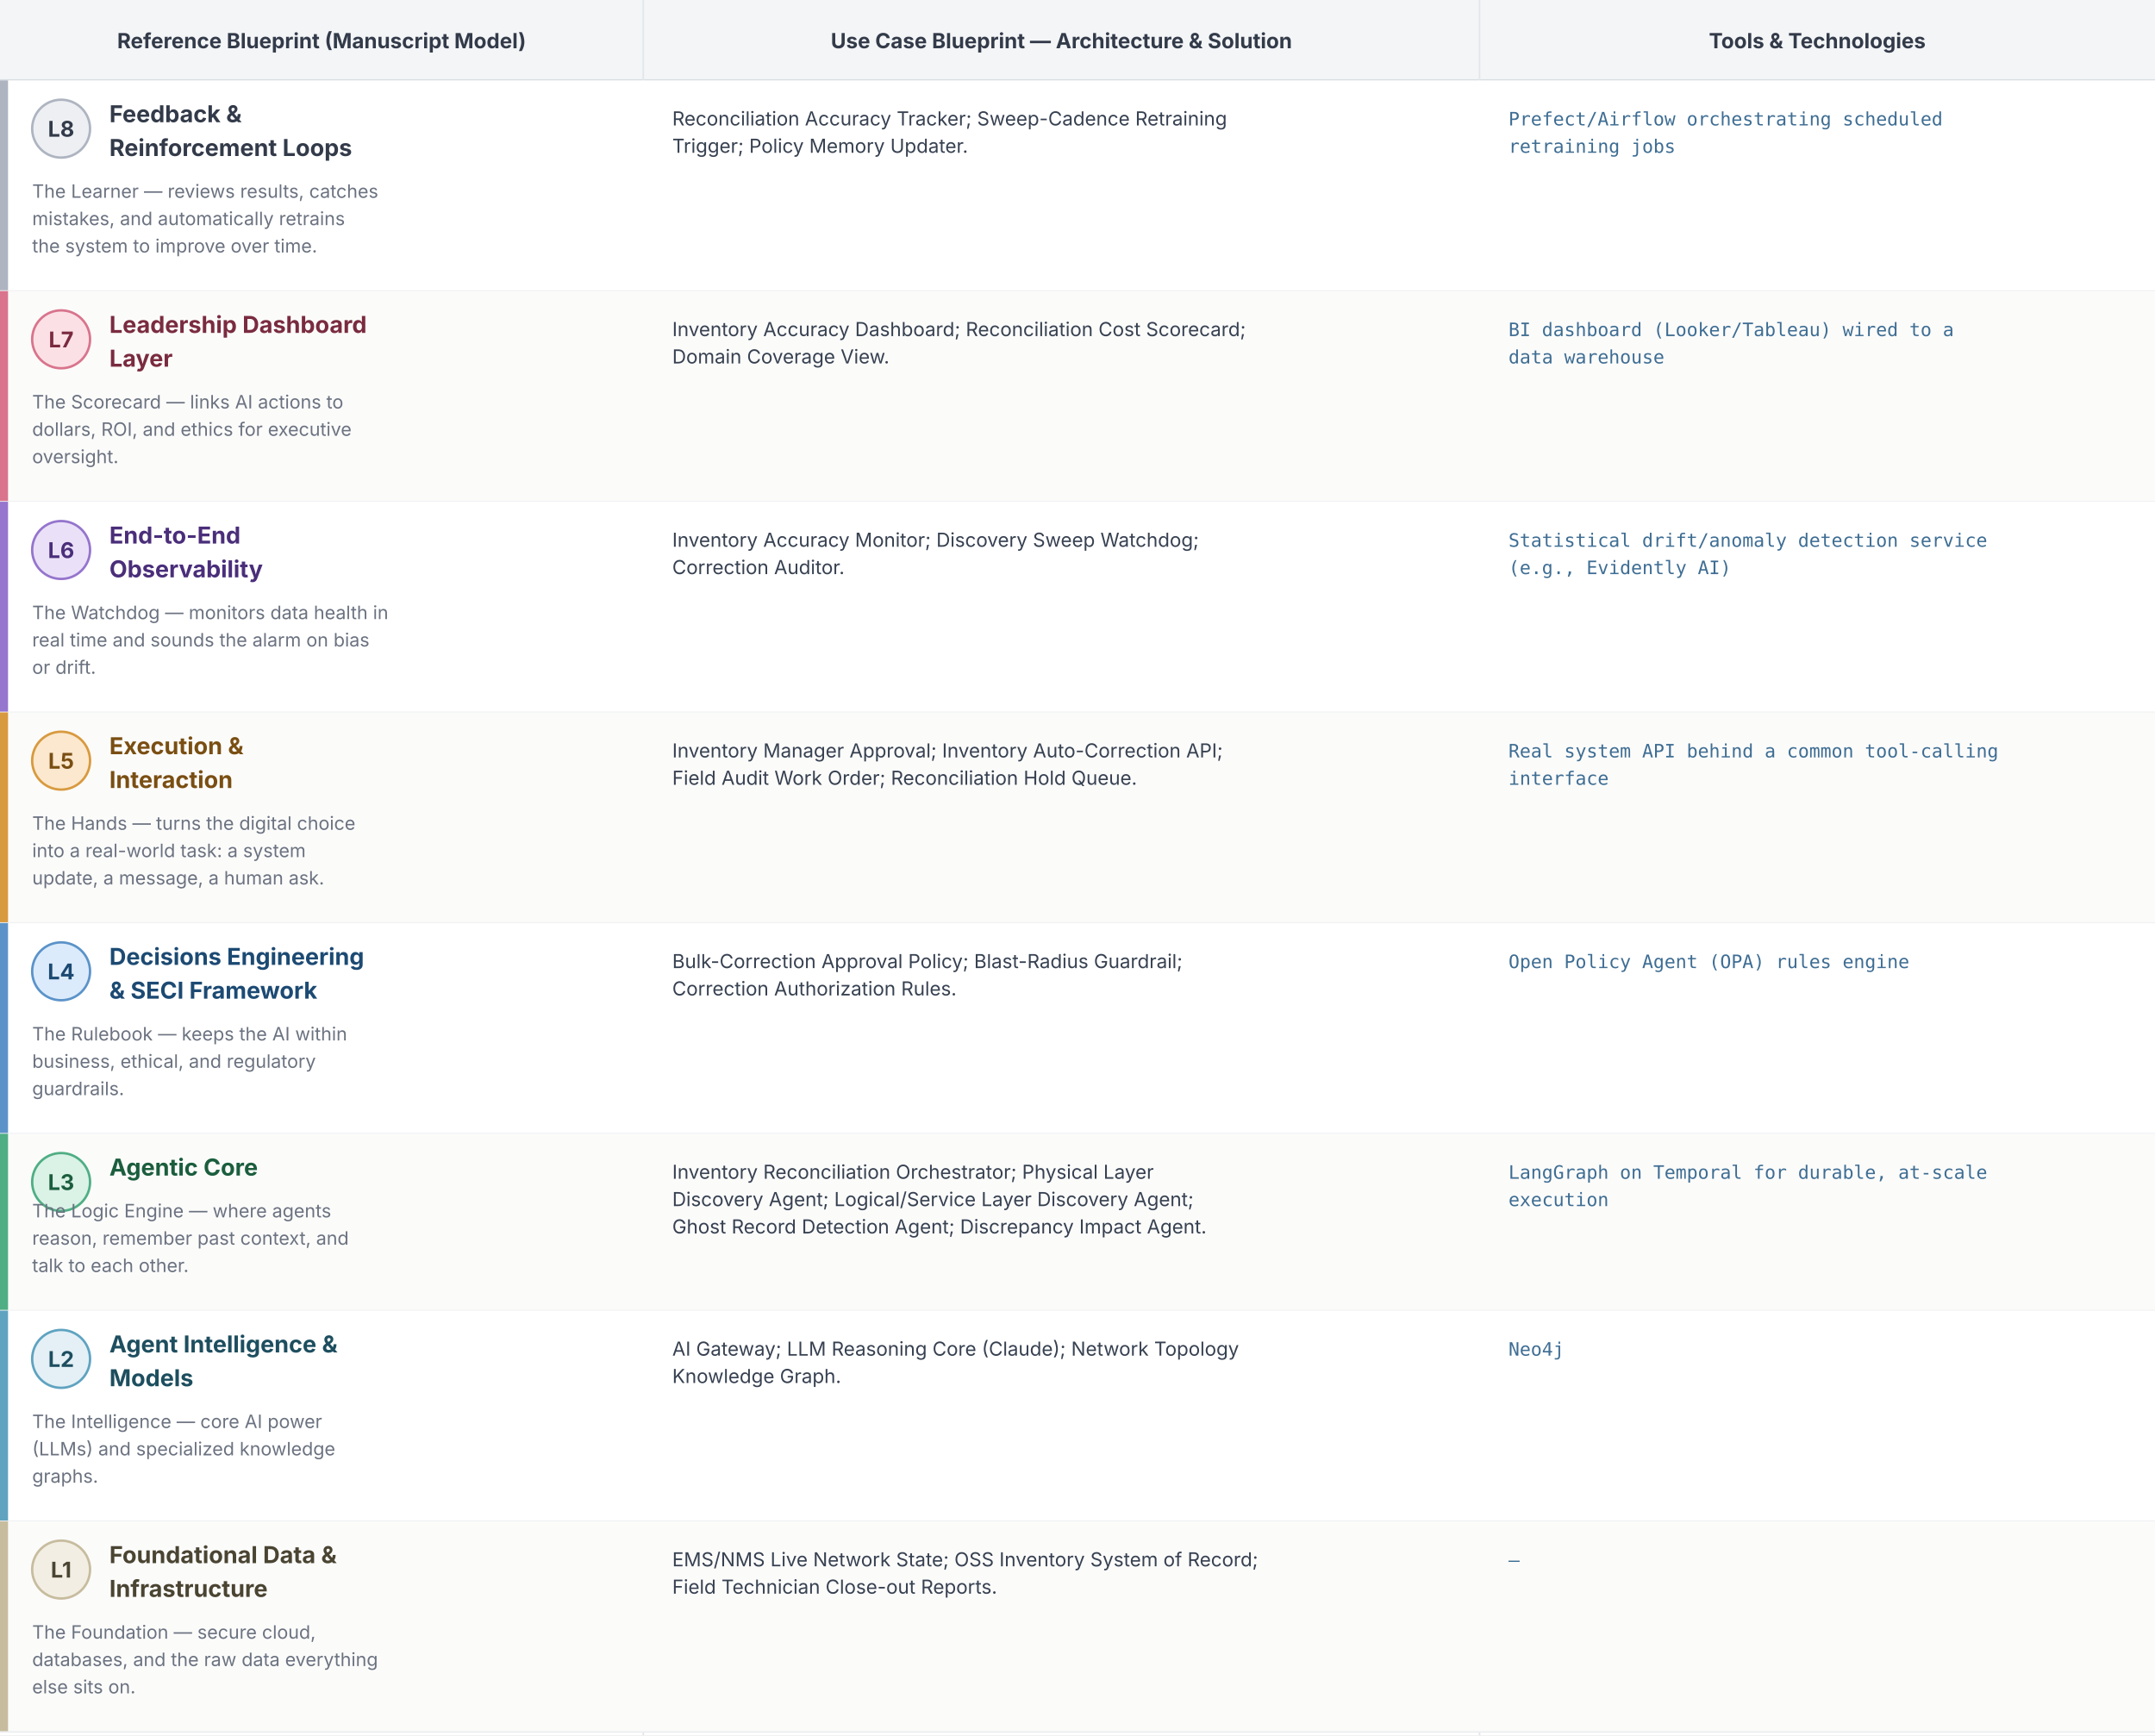
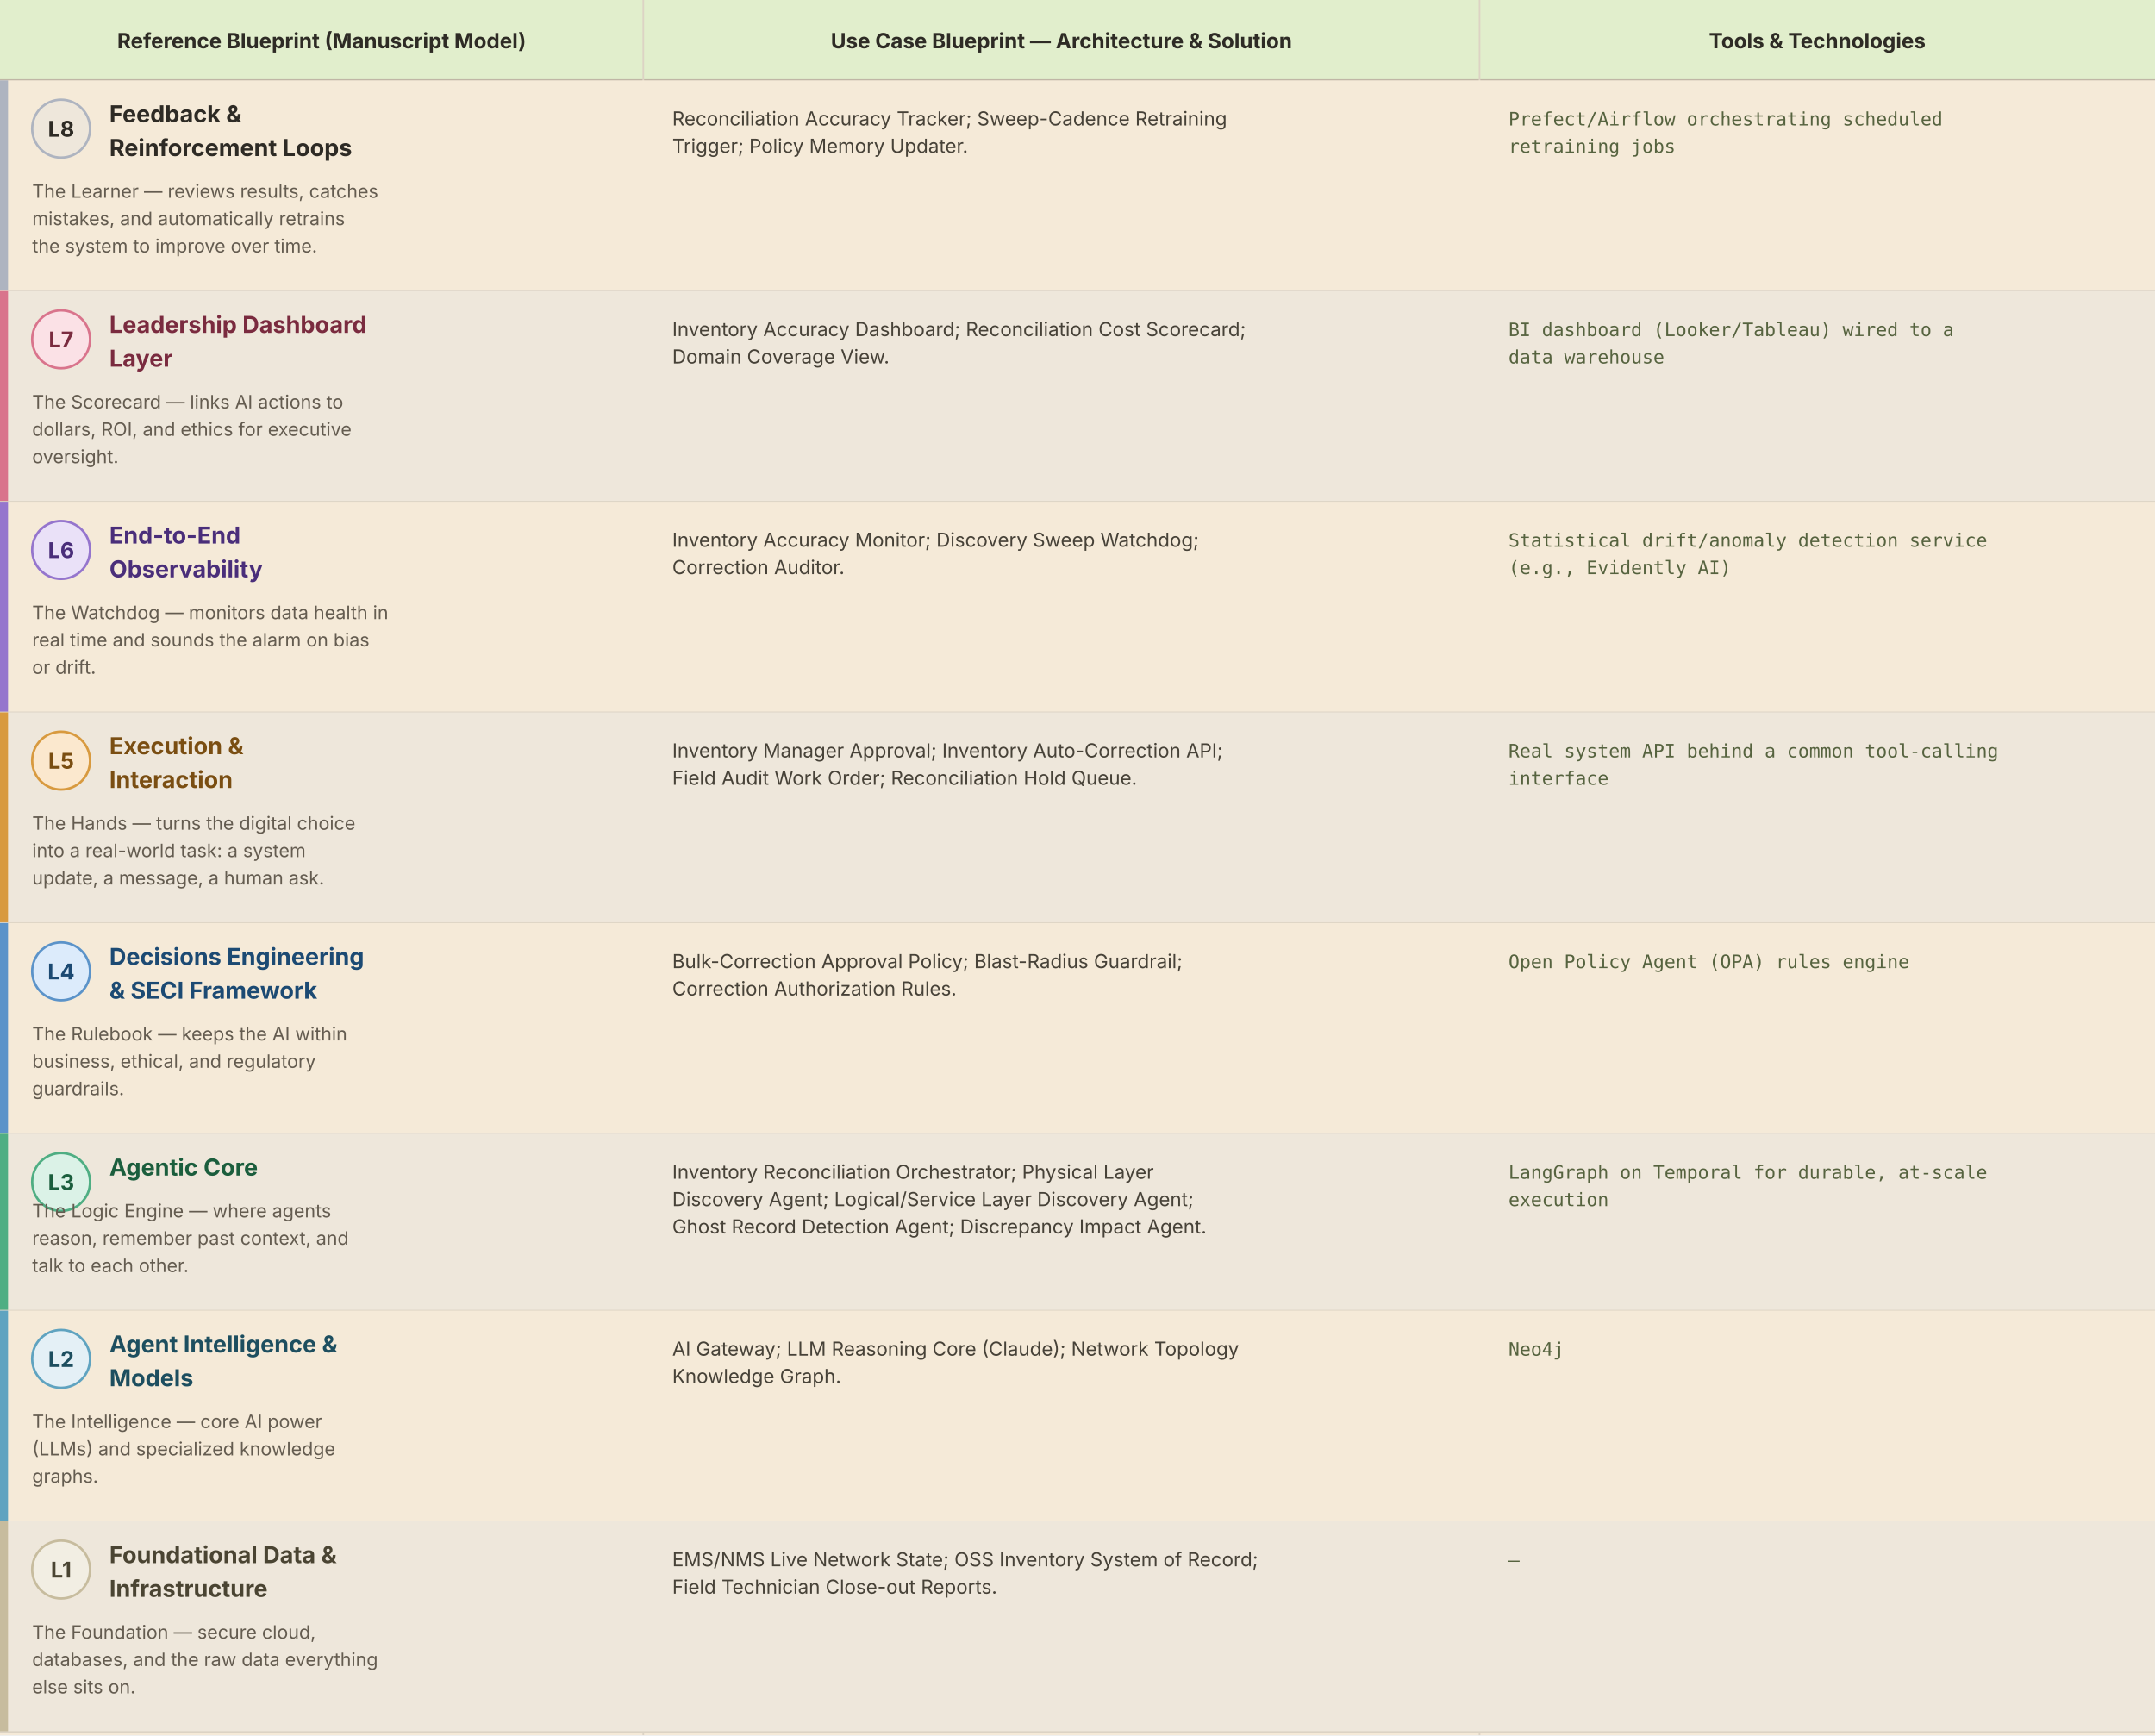
<svg xmlns="http://www.w3.org/2000/svg" viewBox="0 0 1340 1079" font-family="'Inter','IBM Plex Sans',-apple-system,sans-serif">
-   <rect width="1340" height="1079" fill="#FFFFFF" />
-   <rect x="0" y="0" width="1340" height="50" fill="#F4F5F7" />
-   <text x="200.0" y="30.0" text-anchor="middle" font-size="13" font-weight="700" fill="#333B4A">Reference Blueprint (Manuscript Model)</text>
-   <text x="660.0" y="30.0" text-anchor="middle" font-size="13" font-weight="700" fill="#333B4A">Use Case Blueprint — Architecture &amp; Solution</text>
-   <text x="1130.0" y="30.0" text-anchor="middle" font-size="13" font-weight="700" fill="#333B4A">Tools &amp; Technologies</text>
-   <line x1="0" y1="50" x2="1340" y2="50" stroke="#D8DCE2" stroke-width="1.5" />
-   <line x1="400" y1="0" x2="400" y2="1079" stroke="#E2E5EA" stroke-width="1" />
-   <line x1="920" y1="0" x2="920" y2="1079" stroke="#E2E5EA" stroke-width="1" />
-   <rect x="0" y="50.0" width="1340" height="131.0" fill="#FFFFFF" />
+   <rect width="1340" height="1079" fill="#f5ead8" />
+   <rect x="0" y="0" width="1340" height="50" fill="#e1eecc" />
+   <text x="200.0" y="30.0" text-anchor="middle" font-size="13" font-weight="700" fill="#2e2b25">Reference Blueprint (Manuscript Model)</text>
+   <text x="660.0" y="30.0" text-anchor="middle" font-size="13" font-weight="700" fill="#2e2b25">Use Case Blueprint — Architecture &amp; Solution</text>
+   <text x="1130.0" y="30.0" text-anchor="middle" font-size="13" font-weight="700" fill="#2e2b25">Tools &amp; Technologies</text>
+   <line x1="0" y1="50" x2="1340" y2="50" stroke="#c0b6a5" stroke-width="1.5" />
+   <line x1="400" y1="0" x2="400" y2="1079" stroke="#dcd3c4" stroke-width="1" />
+   <line x1="920" y1="0" x2="920" y2="1079" stroke="#dcd3c4" stroke-width="1" />
+   <rect x="0" y="50.0" width="1340" height="131.0" fill="#f5ead8" />
  <rect x="0" y="50.0" width="5" height="131.0" fill="#AEB4C0" />
-   <circle cx="38" cy="80.0" r="18" fill="#EDEFF3" stroke="#AEB4C0" stroke-width="1.5" />
-   <text x="38" y="85.0" text-anchor="middle" font-size="13.5" font-weight="700" fill="#333B4A">L8</text>
-   <text x="68" y="76.0" font-size="14.5" font-weight="700" fill="#333B4A">Feedback &amp;</text>
-   <text x="68" y="97.0" font-size="14.5" font-weight="700" fill="#333B4A">Reinforcement Loops</text>
-   <text x="20" y="123.0" font-size="11.5" fill="#6B7280">The Learner — reviews results, catches</text>
-   <text x="20" y="140.0" font-size="11.5" fill="#6B7280">mistakes, and automatically retrains</text>
-   <text x="20" y="157.0" font-size="11.5" fill="#6B7280">the system to improve over time.</text>
-   <text x="418" y="78.0" font-size="12" fill="#374151">Reconciliation Accuracy Tracker; Sweep-Cadence Retraining</text>
-   <text x="418" y="95.0" font-size="12" fill="#374151">Trigger; Policy Memory Updater.</text>
-   <text x="938" y="78.0" font-size="11.5" font-family="'IBM Plex Mono',monospace" fill="#3E6D93">Prefect/Airflow orchestrating scheduled</text>
-   <text x="938" y="95.0" font-size="11.5" font-family="'IBM Plex Mono',monospace" fill="#3E6D93">retraining jobs</text>
-   <line x1="0" y1="181.0" x2="1340" y2="181.0" stroke="#EDEEF1" stroke-width="1" />
-   <rect x="0" y="181.0" width="1340" height="131.0" fill="#FBFBFA" />
+   <circle cx="38" cy="80.0" r="18" fill="#eee7db" stroke="#AEB4C0" stroke-width="1.5" />
+   <text x="38" y="85.0" text-anchor="middle" font-size="13.5" font-weight="700" fill="#2e2b25">L8</text>
+   <text x="68" y="76.0" font-size="14.5" font-weight="700" fill="#2e2b25">Feedback &amp;</text>
+   <text x="68" y="97.0" font-size="14.5" font-weight="700" fill="#2e2b25">Reinforcement Loops</text>
+   <text x="20" y="123.0" font-size="11.5" fill="#645c50">The Learner — reviews results, catches</text>
+   <text x="20" y="140.0" font-size="11.5" fill="#645c50">mistakes, and automatically retrains</text>
+   <text x="20" y="157.0" font-size="11.5" fill="#645c50">the system to improve over time.</text>
+   <text x="418" y="78.0" font-size="12" fill="#474238">Reconciliation Accuracy Tracker; Sweep-Cadence Retraining</text>
+   <text x="418" y="95.0" font-size="12" fill="#474238">Trigger; Policy Memory Updater.</text>
+   <text x="938" y="78.0" font-size="11.5" font-family="'IBM Plex Mono',monospace" fill="#56633f">Prefect/Airflow orchestrating scheduled</text>
+   <text x="938" y="95.0" font-size="11.5" font-family="'IBM Plex Mono',monospace" fill="#56633f">retraining jobs</text>
+   <line x1="0" y1="181.0" x2="1340" y2="181.0" stroke="#dcd3c4" stroke-width="1" />
+   <rect x="0" y="181.0" width="1340" height="131.0" fill="#eee7db" />
  <rect x="0" y="181.0" width="5" height="131.0" fill="#D9748C" />
  <circle cx="38" cy="211.0" r="18" fill="#FBE1E6" stroke="#D9748C" stroke-width="1.5" />
  <text x="38" y="216.0" text-anchor="middle" font-size="13.5" font-weight="700" fill="#7A2B3F">L7</text>
  <text x="68" y="207.0" font-size="14.5" font-weight="700" fill="#7A2B3F">Leadership Dashboard</text>
  <text x="68" y="228.0" font-size="14.5" font-weight="700" fill="#7A2B3F">Layer</text>
-   <text x="20" y="254.0" font-size="11.5" fill="#6B7280">The Scorecard — links AI actions to</text>
-   <text x="20" y="271.0" font-size="11.5" fill="#6B7280">dollars, ROI, and ethics for executive</text>
-   <text x="20" y="288.0" font-size="11.5" fill="#6B7280">oversight.</text>
-   <text x="418" y="209.0" font-size="12" fill="#374151">Inventory Accuracy Dashboard; Reconciliation Cost Scorecard;</text>
-   <text x="418" y="226.0" font-size="12" fill="#374151">Domain Coverage View.</text>
-   <text x="938" y="209.0" font-size="11.5" font-family="'IBM Plex Mono',monospace" fill="#3E6D93">BI dashboard (Looker/Tableau) wired to a</text>
-   <text x="938" y="226.0" font-size="11.5" font-family="'IBM Plex Mono',monospace" fill="#3E6D93">data warehouse</text>
-   <line x1="0" y1="312.0" x2="1340" y2="312.0" stroke="#EDEEF1" stroke-width="1" />
-   <rect x="0" y="312.0" width="1340" height="131.0" fill="#FFFFFF" />
+   <text x="20" y="254.0" font-size="11.5" fill="#645c50">The Scorecard — links AI actions to</text>
+   <text x="20" y="271.0" font-size="11.5" fill="#645c50">dollars, ROI, and ethics for executive</text>
+   <text x="20" y="288.0" font-size="11.5" fill="#645c50">oversight.</text>
+   <text x="418" y="209.0" font-size="12" fill="#474238">Inventory Accuracy Dashboard; Reconciliation Cost Scorecard;</text>
+   <text x="418" y="226.0" font-size="12" fill="#474238">Domain Coverage View.</text>
+   <text x="938" y="209.0" font-size="11.5" font-family="'IBM Plex Mono',monospace" fill="#56633f">BI dashboard (Looker/Tableau) wired to a</text>
+   <text x="938" y="226.0" font-size="11.5" font-family="'IBM Plex Mono',monospace" fill="#56633f">data warehouse</text>
+   <line x1="0" y1="312.0" x2="1340" y2="312.0" stroke="#dcd3c4" stroke-width="1" />
+   <rect x="0" y="312.0" width="1340" height="131.0" fill="#f5ead8" />
  <rect x="0" y="312.0" width="5" height="131.0" fill="#9575CD" />
  <circle cx="38" cy="342.0" r="18" fill="#EAE1F8" stroke="#9575CD" stroke-width="1.5" />
  <text x="38" y="347.0" text-anchor="middle" font-size="13.5" font-weight="700" fill="#4A2E7A">L6</text>
  <text x="68" y="338.0" font-size="14.5" font-weight="700" fill="#4A2E7A">End-to-End</text>
  <text x="68" y="359.0" font-size="14.5" font-weight="700" fill="#4A2E7A">Observability</text>
-   <text x="20" y="385.0" font-size="11.5" fill="#6B7280">The Watchdog — monitors data health in</text>
-   <text x="20" y="402.0" font-size="11.5" fill="#6B7280">real time and sounds the alarm on bias</text>
-   <text x="20" y="419.0" font-size="11.5" fill="#6B7280">or drift.</text>
-   <text x="418" y="340.0" font-size="12" fill="#374151">Inventory Accuracy Monitor; Discovery Sweep Watchdog;</text>
-   <text x="418" y="357.0" font-size="12" fill="#374151">Correction Auditor.</text>
-   <text x="938" y="340.0" font-size="11.5" font-family="'IBM Plex Mono',monospace" fill="#3E6D93">Statistical drift/anomaly detection service</text>
-   <text x="938" y="357.0" font-size="11.5" font-family="'IBM Plex Mono',monospace" fill="#3E6D93">(e.g., Evidently AI)</text>
-   <line x1="0" y1="443.0" x2="1340" y2="443.0" stroke="#EDEEF1" stroke-width="1" />
-   <rect x="0" y="443.0" width="1340" height="131.0" fill="#FBFBFA" />
+   <text x="20" y="385.0" font-size="11.5" fill="#645c50">The Watchdog — monitors data health in</text>
+   <text x="20" y="402.0" font-size="11.5" fill="#645c50">real time and sounds the alarm on bias</text>
+   <text x="20" y="419.0" font-size="11.5" fill="#645c50">or drift.</text>
+   <text x="418" y="340.0" font-size="12" fill="#474238">Inventory Accuracy Monitor; Discovery Sweep Watchdog;</text>
+   <text x="418" y="357.0" font-size="12" fill="#474238">Correction Auditor.</text>
+   <text x="938" y="340.0" font-size="11.5" font-family="'IBM Plex Mono',monospace" fill="#56633f">Statistical drift/anomaly detection service</text>
+   <text x="938" y="357.0" font-size="11.5" font-family="'IBM Plex Mono',monospace" fill="#56633f">(e.g., Evidently AI)</text>
+   <line x1="0" y1="443.0" x2="1340" y2="443.0" stroke="#dcd3c4" stroke-width="1" />
+   <rect x="0" y="443.0" width="1340" height="131.0" fill="#eee7db" />
  <rect x="0" y="443.0" width="5" height="131.0" fill="#D89A3F" />
  <circle cx="38" cy="473.0" r="18" fill="#FBE8CE" stroke="#D89A3F" stroke-width="1.5" />
  <text x="38" y="478.0" text-anchor="middle" font-size="13.5" font-weight="700" fill="#7A4E12">L5</text>
  <text x="68" y="469.0" font-size="14.5" font-weight="700" fill="#7A4E12">Execution &amp;</text>
  <text x="68" y="490.0" font-size="14.5" font-weight="700" fill="#7A4E12">Interaction</text>
-   <text x="20" y="516.0" font-size="11.5" fill="#6B7280">The Hands — turns the digital choice</text>
-   <text x="20" y="533.0" font-size="11.5" fill="#6B7280">into a real-world task: a system</text>
-   <text x="20" y="550.0" font-size="11.5" fill="#6B7280">update, a message, a human ask.</text>
-   <text x="418" y="471.0" font-size="12" fill="#374151">Inventory Manager Approval; Inventory Auto-Correction API;</text>
-   <text x="418" y="488.0" font-size="12" fill="#374151">Field Audit Work Order; Reconciliation Hold Queue.</text>
-   <text x="938" y="471.0" font-size="11.5" font-family="'IBM Plex Mono',monospace" fill="#3E6D93">Real system API behind a common tool-calling</text>
-   <text x="938" y="488.0" font-size="11.5" font-family="'IBM Plex Mono',monospace" fill="#3E6D93">interface</text>
-   <line x1="0" y1="574.0" x2="1340" y2="574.0" stroke="#EDEEF1" stroke-width="1" />
-   <rect x="0" y="574.0" width="1340" height="131.0" fill="#FFFFFF" />
+   <text x="20" y="516.0" font-size="11.5" fill="#645c50">The Hands — turns the digital choice</text>
+   <text x="20" y="533.0" font-size="11.5" fill="#645c50">into a real-world task: a system</text>
+   <text x="20" y="550.0" font-size="11.5" fill="#645c50">update, a message, a human ask.</text>
+   <text x="418" y="471.0" font-size="12" fill="#474238">Inventory Manager Approval; Inventory Auto-Correction API;</text>
+   <text x="418" y="488.0" font-size="12" fill="#474238">Field Audit Work Order; Reconciliation Hold Queue.</text>
+   <text x="938" y="471.0" font-size="11.5" font-family="'IBM Plex Mono',monospace" fill="#56633f">Real system API behind a common tool-calling</text>
+   <text x="938" y="488.0" font-size="11.5" font-family="'IBM Plex Mono',monospace" fill="#56633f">interface</text>
+   <line x1="0" y1="574.0" x2="1340" y2="574.0" stroke="#dcd3c4" stroke-width="1" />
+   <rect x="0" y="574.0" width="1340" height="131.0" fill="#f5ead8" />
  <rect x="0" y="574.0" width="5" height="131.0" fill="#5B93C9" />
  <circle cx="38" cy="604.0" r="18" fill="#DCEBFB" stroke="#5B93C9" stroke-width="1.5" />
  <text x="38" y="609.0" text-anchor="middle" font-size="13.5" font-weight="700" fill="#1C4A73">L4</text>
  <text x="68" y="600.0" font-size="14.5" font-weight="700" fill="#1C4A73">Decisions Engineering</text>
  <text x="68" y="621.0" font-size="14.5" font-weight="700" fill="#1C4A73">&amp; SECI Framework</text>
-   <text x="20" y="647.0" font-size="11.5" fill="#6B7280">The Rulebook — keeps the AI within</text>
-   <text x="20" y="664.0" font-size="11.5" fill="#6B7280">business, ethical, and regulatory</text>
-   <text x="20" y="681.0" font-size="11.5" fill="#6B7280">guardrails.</text>
-   <text x="418" y="602.0" font-size="12" fill="#374151">Bulk-Correction Approval Policy; Blast-Radius Guardrail;</text>
-   <text x="418" y="619.0" font-size="12" fill="#374151">Correction Authorization Rules.</text>
-   <text x="938" y="602.0" font-size="11.5" font-family="'IBM Plex Mono',monospace" fill="#3E6D93">Open Policy Agent (OPA) rules engine</text>
-   <line x1="0" y1="705.0" x2="1340" y2="705.0" stroke="#EDEEF1" stroke-width="1" />
-   <rect x="0" y="705.0" width="1340" height="110.0" fill="#FBFBFA" />
+   <text x="20" y="647.0" font-size="11.5" fill="#645c50">The Rulebook — keeps the AI within</text>
+   <text x="20" y="664.0" font-size="11.5" fill="#645c50">business, ethical, and regulatory</text>
+   <text x="20" y="681.0" font-size="11.5" fill="#645c50">guardrails.</text>
+   <text x="418" y="602.0" font-size="12" fill="#474238">Bulk-Correction Approval Policy; Blast-Radius Guardrail;</text>
+   <text x="418" y="619.0" font-size="12" fill="#474238">Correction Authorization Rules.</text>
+   <text x="938" y="602.0" font-size="11.5" font-family="'IBM Plex Mono',monospace" fill="#56633f">Open Policy Agent (OPA) rules engine</text>
+   <line x1="0" y1="705.0" x2="1340" y2="705.0" stroke="#dcd3c4" stroke-width="1" />
+   <rect x="0" y="705.0" width="1340" height="110.0" fill="#eee7db" />
  <rect x="0" y="705.0" width="5" height="110.0" fill="#4FAE83" />
  <circle cx="38" cy="735.0" r="18" fill="#DBF2E7" stroke="#4FAE83" stroke-width="1.5" />
  <text x="38" y="740.0" text-anchor="middle" font-size="13.5" font-weight="700" fill="#1B5E3D">L3</text>
  <text x="68" y="731.0" font-size="14.5" font-weight="700" fill="#1B5E3D">Agentic Core</text>
-   <text x="20" y="757.0" font-size="11.5" fill="#6B7280">The Logic Engine — where agents</text>
-   <text x="20" y="774.0" font-size="11.5" fill="#6B7280">reason, remember past context, and</text>
-   <text x="20" y="791.0" font-size="11.5" fill="#6B7280">talk to each other.</text>
-   <text x="418" y="733.0" font-size="12" fill="#374151">Inventory Reconciliation Orchestrator; Physical Layer</text>
-   <text x="418" y="750.0" font-size="12" fill="#374151">Discovery Agent; Logical/Service Layer Discovery Agent;</text>
-   <text x="418" y="767.0" font-size="12" fill="#374151">Ghost Record Detection Agent; Discrepancy Impact Agent.</text>
-   <text x="938" y="733.0" font-size="11.5" font-family="'IBM Plex Mono',monospace" fill="#3E6D93">LangGraph on Temporal for durable, at-scale</text>
-   <text x="938" y="750.0" font-size="11.5" font-family="'IBM Plex Mono',monospace" fill="#3E6D93">execution</text>
-   <line x1="0" y1="815.0" x2="1340" y2="815.0" stroke="#EDEEF1" stroke-width="1" />
-   <rect x="0" y="815.0" width="1340" height="131.0" fill="#FFFFFF" />
+   <text x="20" y="757.0" font-size="11.5" fill="#645c50">The Logic Engine — where agents</text>
+   <text x="20" y="774.0" font-size="11.5" fill="#645c50">reason, remember past context, and</text>
+   <text x="20" y="791.0" font-size="11.5" fill="#645c50">talk to each other.</text>
+   <text x="418" y="733.0" font-size="12" fill="#474238">Inventory Reconciliation Orchestrator; Physical Layer</text>
+   <text x="418" y="750.0" font-size="12" fill="#474238">Discovery Agent; Logical/Service Layer Discovery Agent;</text>
+   <text x="418" y="767.0" font-size="12" fill="#474238">Ghost Record Detection Agent; Discrepancy Impact Agent.</text>
+   <text x="938" y="733.0" font-size="11.5" font-family="'IBM Plex Mono',monospace" fill="#56633f">LangGraph on Temporal for durable, at-scale</text>
+   <text x="938" y="750.0" font-size="11.5" font-family="'IBM Plex Mono',monospace" fill="#56633f">execution</text>
+   <line x1="0" y1="815.0" x2="1340" y2="815.0" stroke="#dcd3c4" stroke-width="1" />
+   <rect x="0" y="815.0" width="1340" height="131.0" fill="#f5ead8" />
  <rect x="0" y="815.0" width="5" height="131.0" fill="#5FA3C0" />
  <circle cx="38" cy="845.0" r="18" fill="#E4F0F6" stroke="#5FA3C0" stroke-width="1.5" />
  <text x="38" y="850.0" text-anchor="middle" font-size="13.5" font-weight="700" fill="#1D4E5F">L2</text>
  <text x="68" y="841.0" font-size="14.5" font-weight="700" fill="#1D4E5F">Agent Intelligence &amp;</text>
  <text x="68" y="862.0" font-size="14.5" font-weight="700" fill="#1D4E5F">Models</text>
-   <text x="20" y="888.0" font-size="11.5" fill="#6B7280">The Intelligence — core AI power</text>
-   <text x="20" y="905.0" font-size="11.5" fill="#6B7280">(LLMs) and specialized knowledge</text>
-   <text x="20" y="922.0" font-size="11.5" fill="#6B7280">graphs.</text>
-   <text x="418" y="843.0" font-size="12" fill="#374151">AI Gateway; LLM Reasoning Core (Claude); Network Topology</text>
-   <text x="418" y="860.0" font-size="12" fill="#374151">Knowledge Graph.</text>
-   <text x="938" y="843.0" font-size="11.5" font-family="'IBM Plex Mono',monospace" fill="#3E6D93">Neo4j</text>
-   <line x1="0" y1="946.0" x2="1340" y2="946.0" stroke="#EDEEF1" stroke-width="1" />
-   <rect x="0" y="946.0" width="1340" height="131.0" fill="#FBFBFA" />
+   <text x="20" y="888.0" font-size="11.5" fill="#645c50">The Intelligence — core AI power</text>
+   <text x="20" y="905.0" font-size="11.5" fill="#645c50">(LLMs) and specialized knowledge</text>
+   <text x="20" y="922.0" font-size="11.5" fill="#645c50">graphs.</text>
+   <text x="418" y="843.0" font-size="12" fill="#474238">AI Gateway; LLM Reasoning Core (Claude); Network Topology</text>
+   <text x="418" y="860.0" font-size="12" fill="#474238">Knowledge Graph.</text>
+   <text x="938" y="843.0" font-size="11.5" font-family="'IBM Plex Mono',monospace" fill="#56633f">Neo4j</text>
+   <line x1="0" y1="946.0" x2="1340" y2="946.0" stroke="#dcd3c4" stroke-width="1" />
+   <rect x="0" y="946.0" width="1340" height="131.0" fill="#eee7db" />
  <rect x="0" y="946.0" width="5" height="131.0" fill="#C7BC9E" />
  <circle cx="38" cy="976.0" r="18" fill="#F2EEE3" stroke="#C7BC9E" stroke-width="1.5" />
  <text x="38" y="981.0" text-anchor="middle" font-size="13.5" font-weight="700" fill="#4A4432">L1</text>
  <text x="68" y="972.0" font-size="14.5" font-weight="700" fill="#4A4432">Foundational Data &amp;</text>
  <text x="68" y="993.0" font-size="14.5" font-weight="700" fill="#4A4432">Infrastructure</text>
-   <text x="20" y="1019.0" font-size="11.5" fill="#6B7280">The Foundation — secure cloud,</text>
-   <text x="20" y="1036.0" font-size="11.5" fill="#6B7280">databases, and the raw data everything</text>
-   <text x="20" y="1053.0" font-size="11.5" fill="#6B7280">else sits on.</text>
-   <text x="418" y="974.0" font-size="12" fill="#374151">EMS/NMS Live Network State; OSS Inventory System of Record;</text>
-   <text x="418" y="991.0" font-size="12" fill="#374151">Field Technician Close-out Reports.</text>
-   <text x="938" y="974.0" font-size="11.5" font-family="'IBM Plex Mono',monospace" fill="#3E6D93">—</text>
-   <line x1="0" y1="1077.0" x2="1340" y2="1077.0" stroke="#EDEEF1" stroke-width="1" />
+   <text x="20" y="1019.0" font-size="11.5" fill="#645c50">The Foundation — secure cloud,</text>
+   <text x="20" y="1036.0" font-size="11.5" fill="#645c50">databases, and the raw data everything</text>
+   <text x="20" y="1053.0" font-size="11.5" fill="#645c50">else sits on.</text>
+   <text x="418" y="974.0" font-size="12" fill="#474238">EMS/NMS Live Network State; OSS Inventory System of Record;</text>
+   <text x="418" y="991.0" font-size="12" fill="#474238">Field Technician Close-out Reports.</text>
+   <text x="938" y="974.0" font-size="11.5" font-family="'IBM Plex Mono',monospace" fill="#56633f">—</text>
+   <line x1="0" y1="1077.0" x2="1340" y2="1077.0" stroke="#dcd3c4" stroke-width="1" />
</svg>
